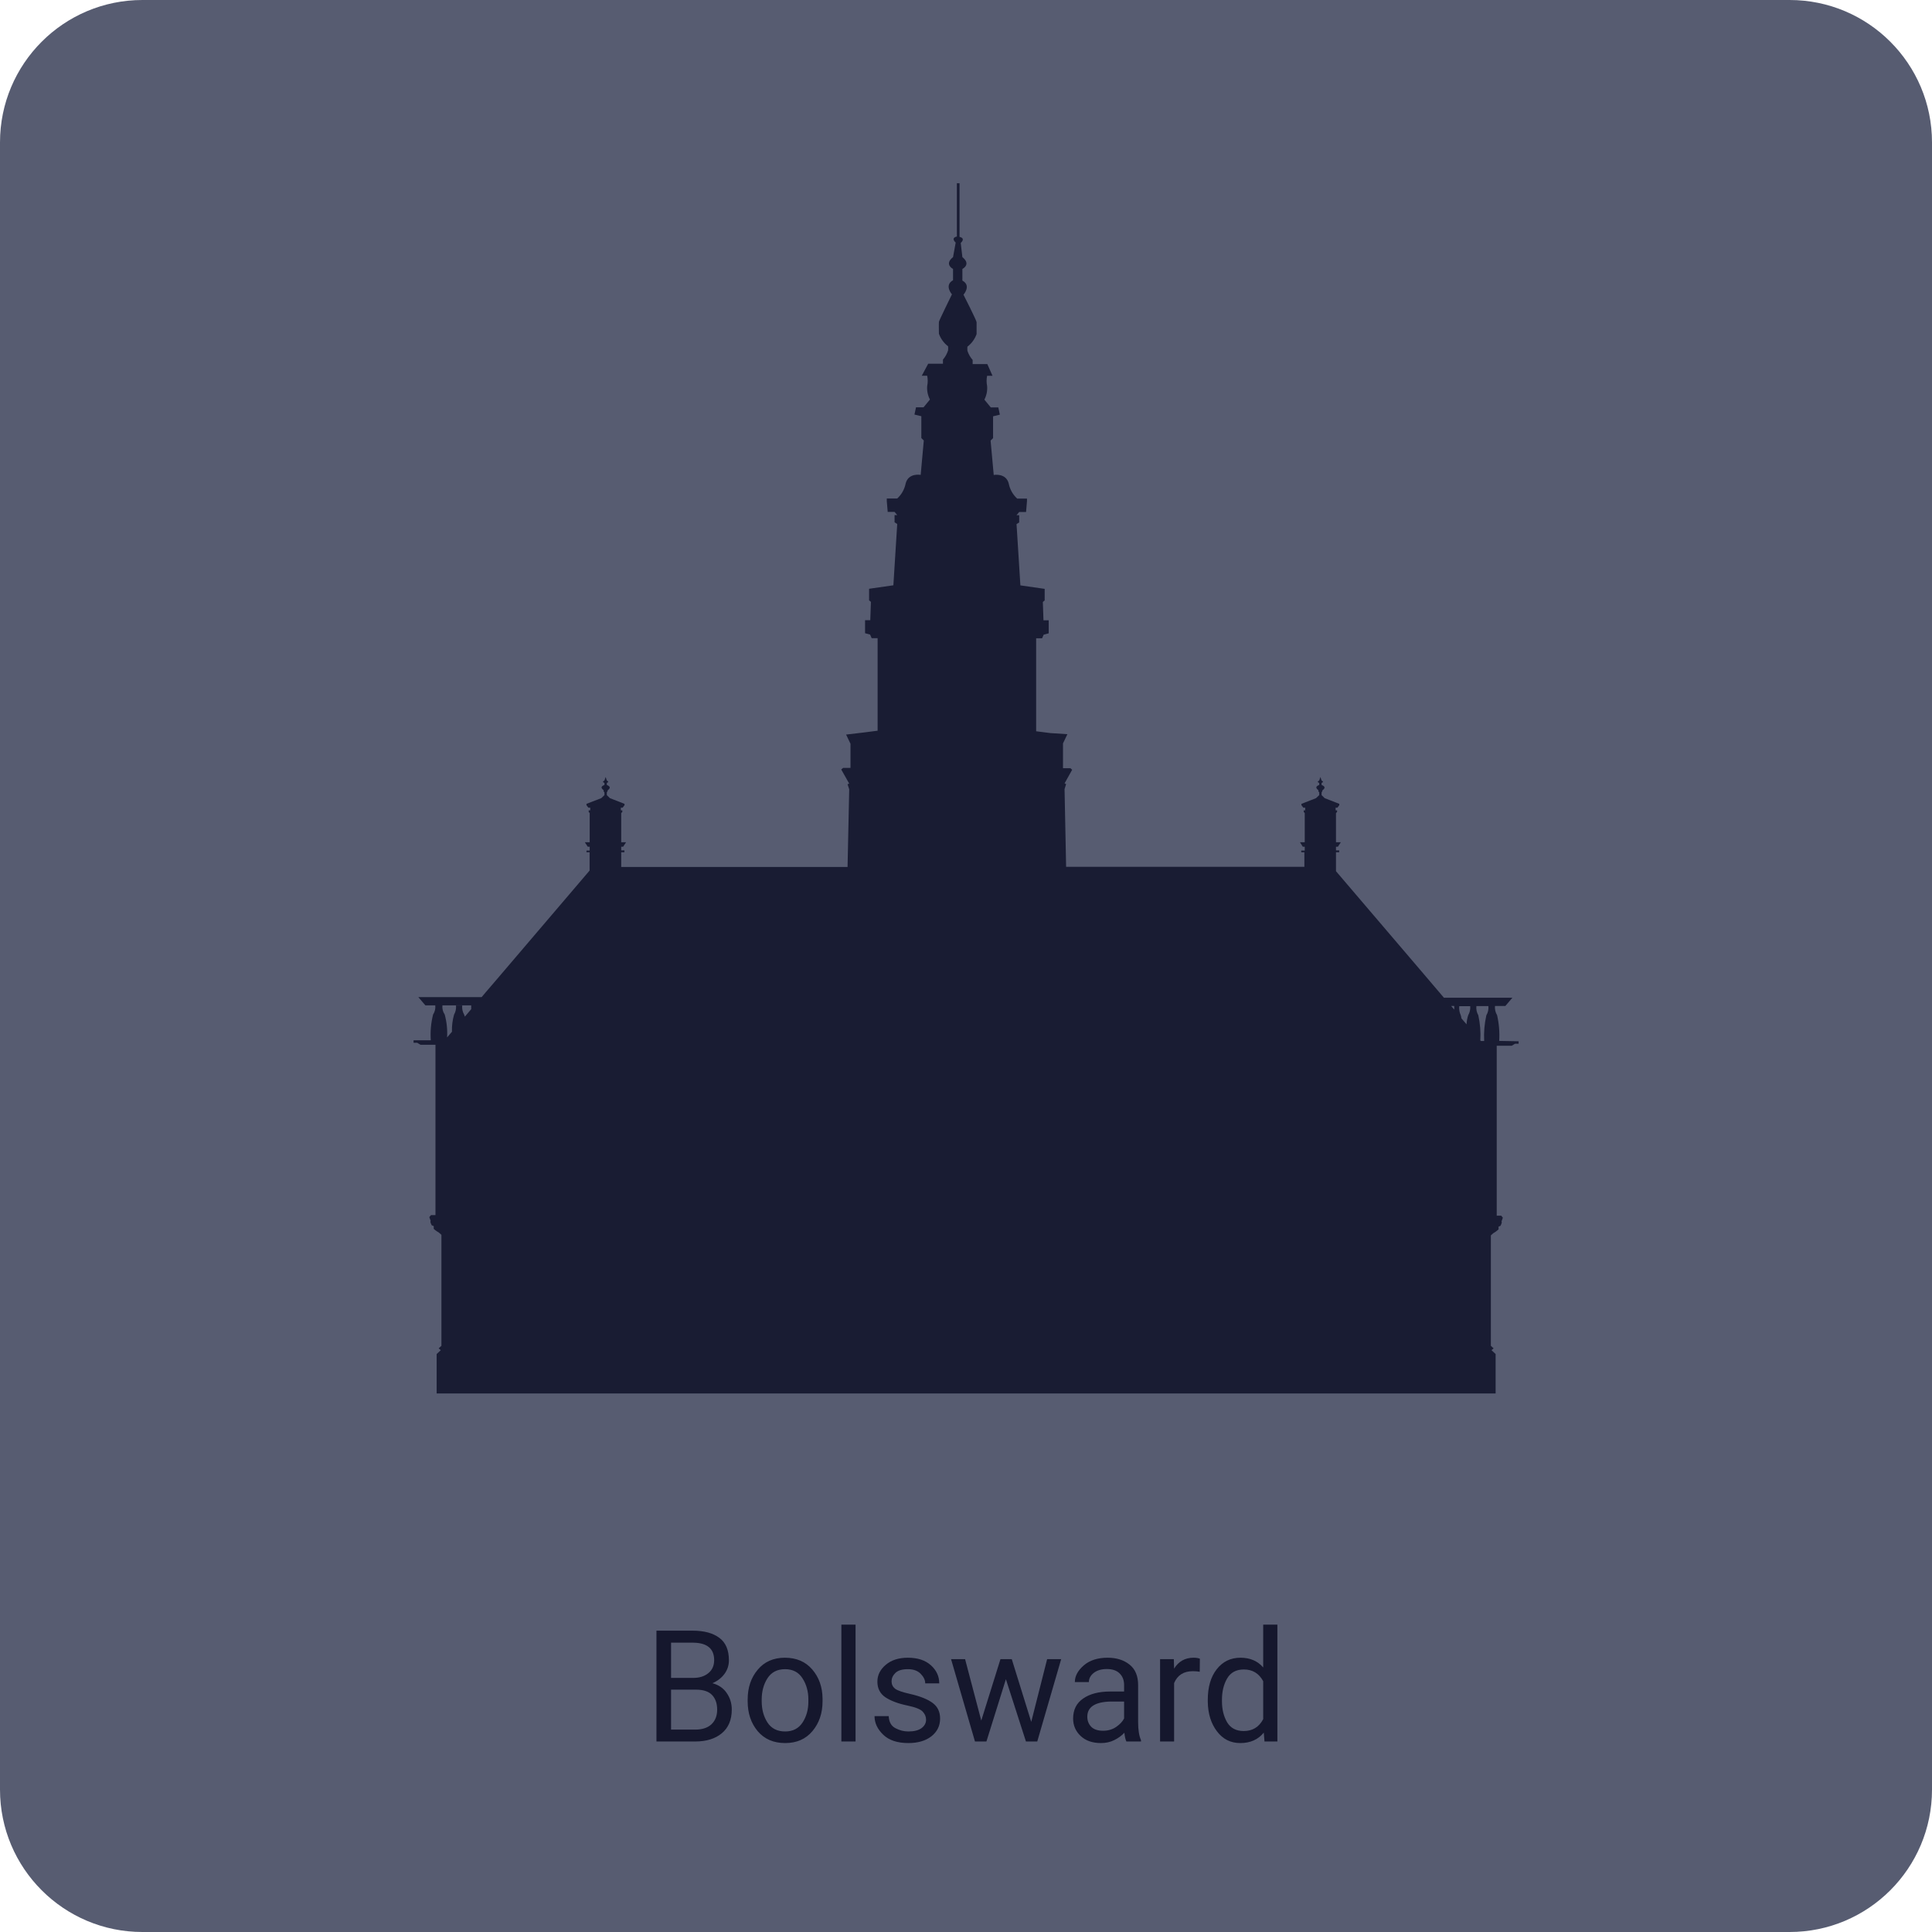
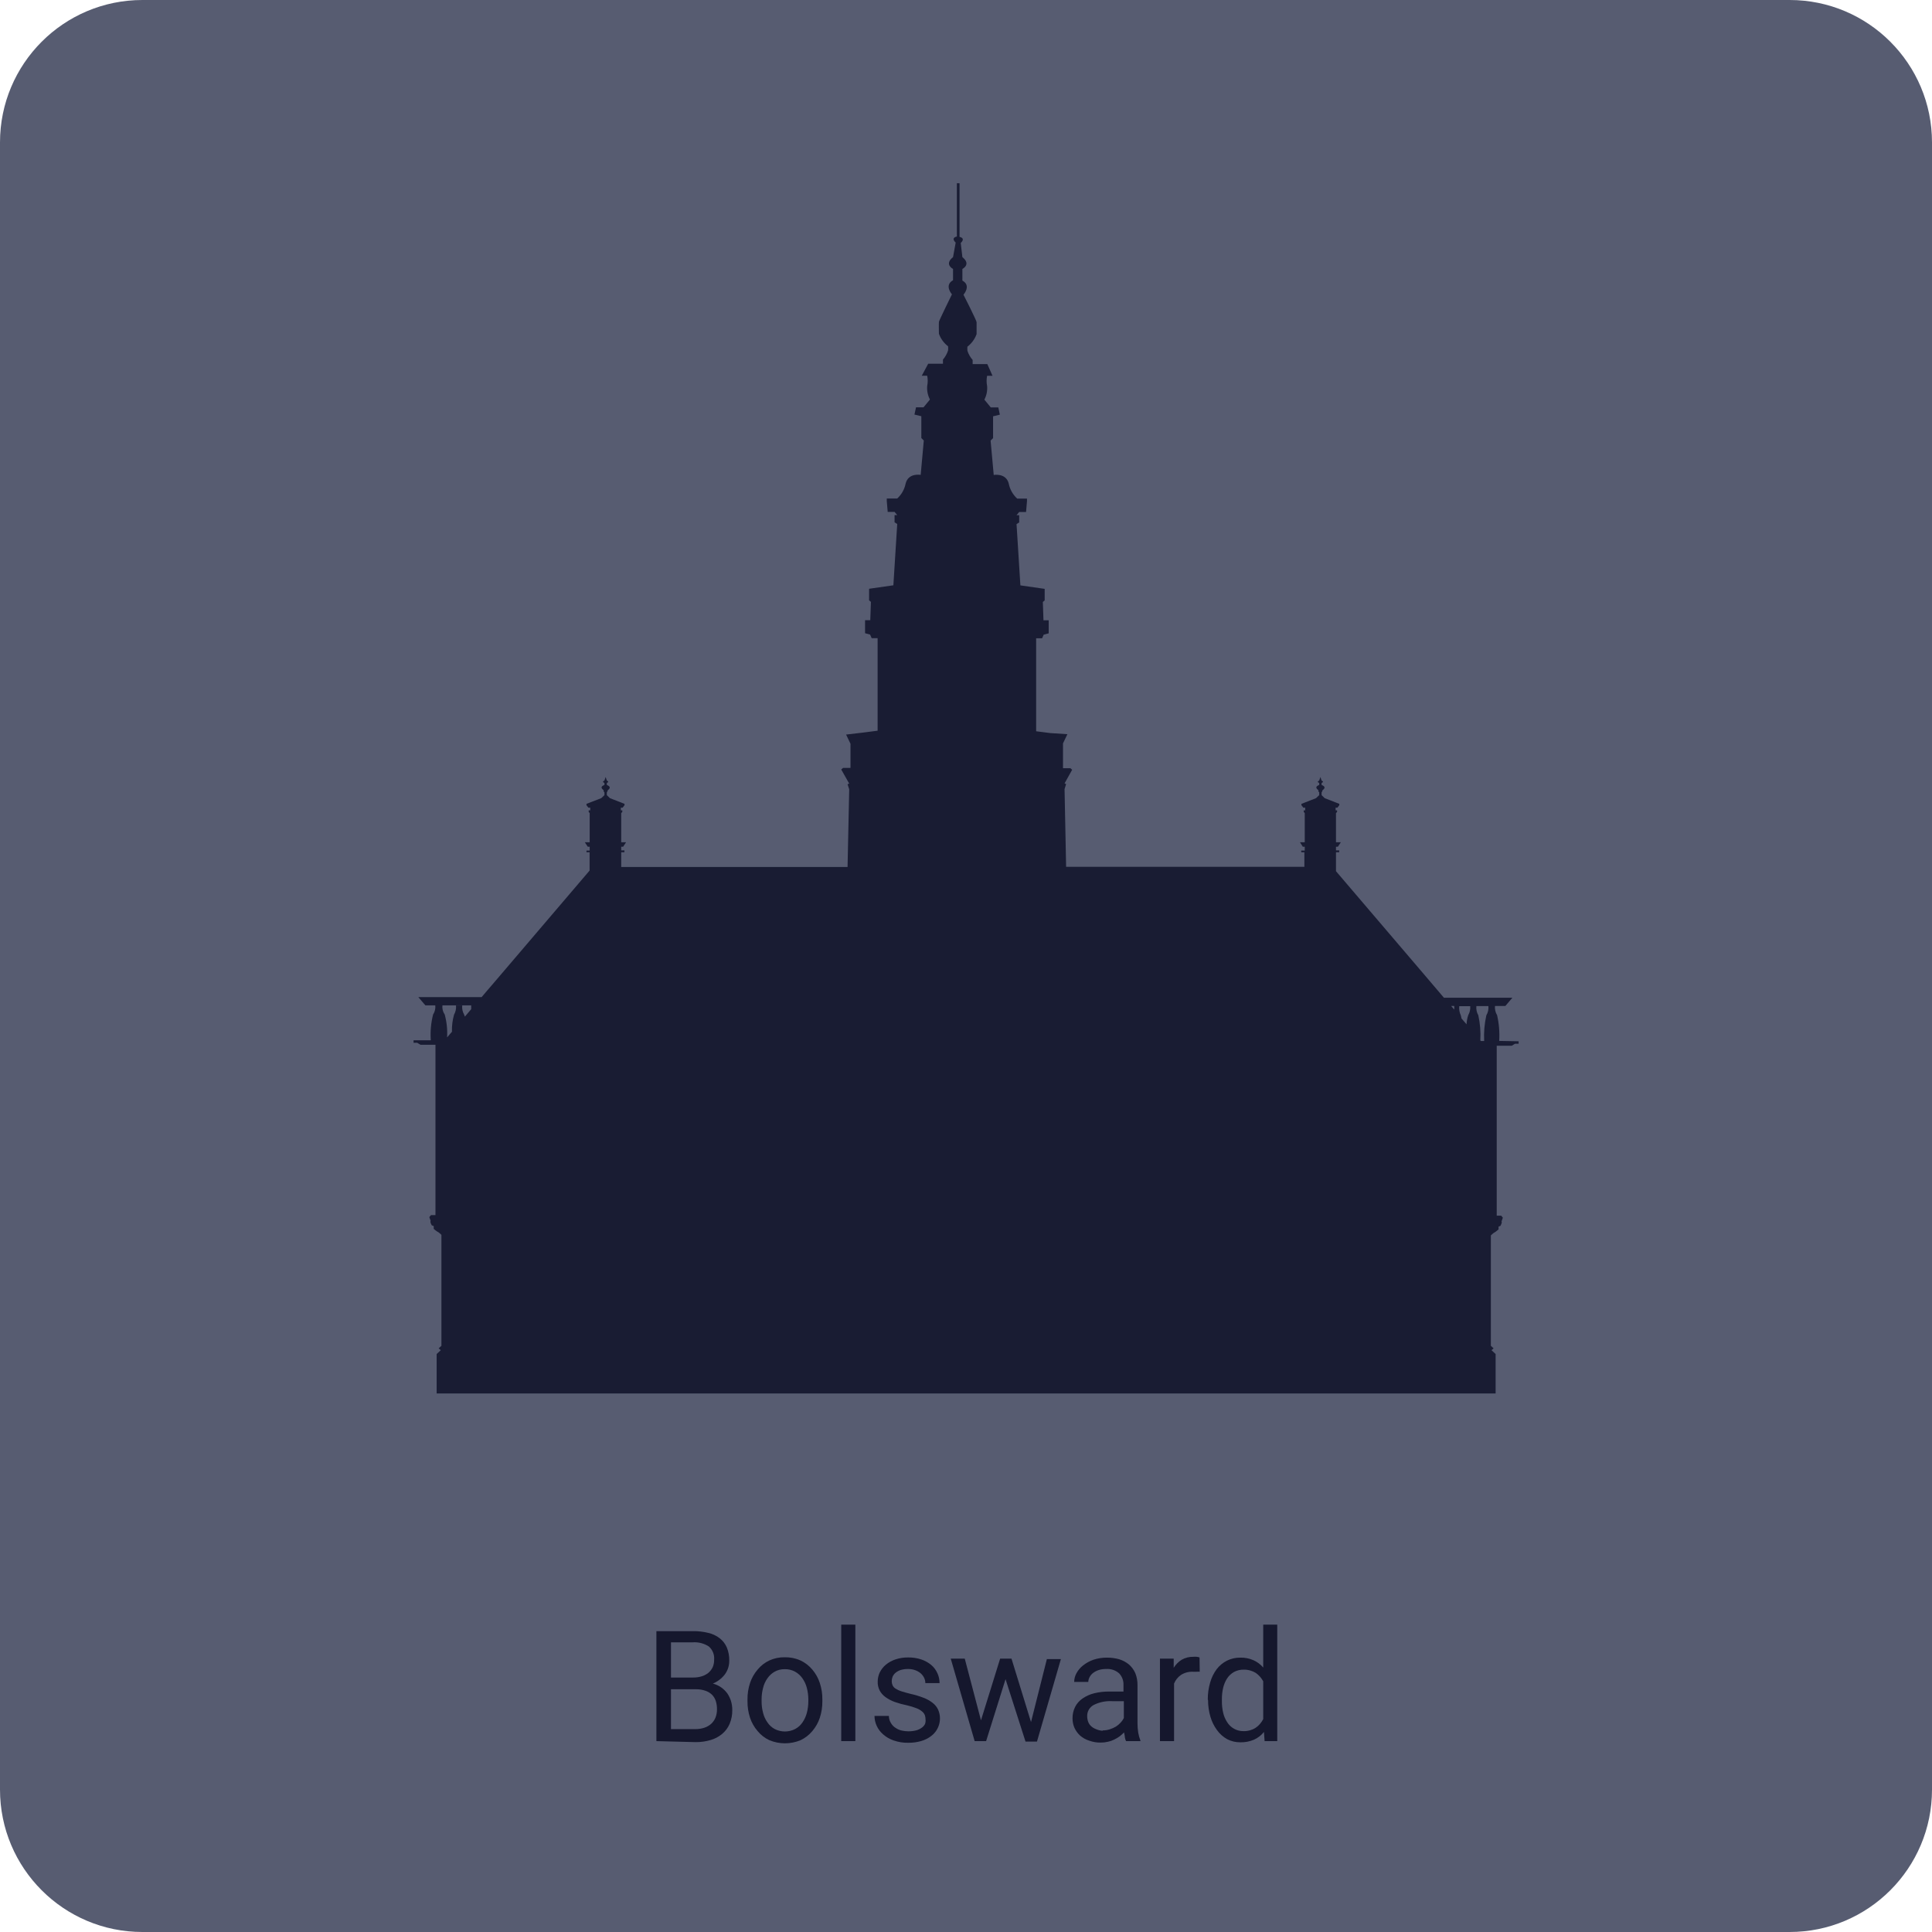
<svg xmlns="http://www.w3.org/2000/svg" id="Layer_1" data-name="Layer 1" viewBox="0 0 210.83 210.83">
  <defs>
-     <style>.cls-1{fill:#575c71;}.cls-2{font-size:17px;fill:#15172d;font-family:Roboto-Regular, Roboto;}.cls-3{letter-spacing:-0.01em;}.cls-4{fill:#191c33;}</style>
+     <style>.cls-1{fill:#575c71;}.cls-2{fill:#15172d;}.cls-3{fill:#191c33;}</style>
  </defs>
  <rect class="cls-1" width="210.83" height="210.83" rx="15.54" ry="15.54" />
-   <text class="cls-2" transform="translate(70.23 190.04)">Bolswa<tspan class="cls-3" x="55.19" y="0">r</tspan>
-     <tspan x="60.79" y="0">d</tspan>
-   </text>
-   <path class="cls-4" d="M163.6,113.59a9.85,9.85,0,0,0-.23-2.81,1.64,1.64,0,0,1-.23-1h1.13l.77-.9h-7.47l-.56-.66-.58-.68-.85-1-9.79-11.47V93h.35v-.2h-.35V92.4H146l.32-.49h-.53V88.73l.12-.13v-.17h-.16v-.29h.19l.21-.27v-.15l-1.59-.62-.34-.33v-.3s.12-.17.08-.2.61-.34-.08-.61v-.23s.34-.09,0-.25l-.13-.39-.13.39c-.35.16,0,.25,0,.25v.23c-.7.27,0,.57-.08.61s.08.2.08.2v.3l-.35.33-1.59.62v.15l.21.27h.2v.29h-.16v.17l.11.13v3.18h-.52l.31.49h.21v.42H142V93h.34v1.59h-26l-.17-8.48.17-.55-.17-.07L117,84l-.19-.17H116V81.12l.48-1L114.64,80l-1.57-.2V69.65h.65l.17-.39.55-.15,0-1.42h-.57l-.07-2,.2-.17,0-1.26-2.65-.38-.42-6.69.29-.18v-.79h-.29l.29-.35h.75l.1-1.19,0-.27H111a3,3,0,0,1-.92-1.64c-.3-1.19-1.64-.94-1.64-.94l-.34-3.75.27-.27,0-2.38.74-.18-.17-.79h-.82l-.7-.85a2.72,2.72,0,0,0,.3-1.48,2.76,2.76,0,0,1,0-1.12h.59l-.57-1.28h-1.6v-.45a2.84,2.84,0,0,1-.57-1,2.3,2.3,0,0,1,0-.45,3,3,0,0,0,1-1.37s0-1.11,0-1.3-1.43-3-1.43-3,.89-1-.12-1.54V29.35s1-.5,0-1.29l-.18-1.55s.59-.49-.13-.66V20h-.29v5.81c-.72.17-.13.66-.13.66L104,28.06c-1,.79,0,1.29,0,1.29v1.23c-1,.55-.12,1.54-.12,1.54s-1.4,2.85-1.42,3,0,1.3,0,1.3a3,3,0,0,0,1,1.37,2.3,2.3,0,0,1,0,.45,2.86,2.86,0,0,1-.56,1v.45h-1.61L100.59,41h.59a2.76,2.76,0,0,1,0,1.12,2.72,2.72,0,0,0,.3,1.48l-.7.85h-.82l-.17.79.75.18,0,2.38.27.27-.34,3.75s-1.34-.25-1.64.94a3,3,0,0,1-.92,1.64H96.77l0,.27.1,1.19h.75l.29.35h-.29V57l.29.18-.42,6.69-2.65.38,0,1.26.2.17-.07,2h-.57l0,1.42.55.15.17.39h.65v10.1l-1.57.2-1.87.22.48,1V83.8H92l-.2.17.87,1.54-.18.07.18.55-.18,8.48H67.79V93h.35v-.2h-.35V92.4H68l.32-.49h-.53V88.73l.12-.13v-.17h-.16v-.29h.19l.21-.27v-.15l-1.59-.62-.34-.33v-.3s.12-.17.08-.2.61-.34-.08-.61v-.23s.34-.09,0-.25l-.13-.39-.13.39c-.35.16,0,.25,0,.25v.23c-.7.27,0,.57-.08.61s.08.2.08.2v.3l-.35.33L64,87.72v.15l.21.27h.2v.29h-.17v.17l.11.13v3.18h-.53l.32.49h.21v.42H64V93h.34v2l-8,9.38-2.62,3.07-.68.79-.48.57H45.65l.77.9h5c0,.16,0,.3,0,.42l-.08.09-.61.72a1.13,1.13,0,0,0-.08-.22,1.65,1.65,0,0,1-.21-1h-.68a1.65,1.65,0,0,1-.21,1,6.1,6.1,0,0,0-.23,1.87l-.14.16h0l-.39.46a7.85,7.85,0,0,0-.26-2.5,1.47,1.47,0,0,1-.25-1h-.78a1.51,1.51,0,0,1-.24,1,9,9,0,0,0-.25,2.81H45.13v.27h.39l.37.22h1.63v16h0v2.59l-.49,0-.18.22.15.42c-.11.07.11.47.11.47l.22.09,0,.3s.28.24.3.24a2.12,2.12,0,0,1,.27.17l.27.24v12.11l-.3.28.23.2-.45.42v4.3H163.21v-4.3l-.45-.42.23-.2-.3-.28V134.81l.27-.24a2.12,2.12,0,0,1,.27-.17s.3-.24.3-.24l0-.3.21-.09s.22-.4.11-.47l.15-.42-.18-.22-.49,0v-2.34h0v-16.2h1.63l.37-.22h.39v-.27Zm-3.38-2.81a3.65,3.65,0,0,0-.18,1l-.56-.65a2.09,2.09,0,0,0-.07-.33,1.93,1.93,0,0,1-.17-1h1.2A1.69,1.69,0,0,1,160.22,110.78Zm-1.53-1a2.3,2.3,0,0,1,0,.39l-.33-.39Zm2.85,3.75a10,10,0,0,0-.22-2.74,1.65,1.65,0,0,1-.21-1h1.31a1.6,1.6,0,0,1-.22,1,10.32,10.32,0,0,0-.24,2.81h-.36Z" />
+   <path class="cls-2" d="M71.63,190V178h4a6.42,6.42,0,0,1,1.66.19,3.16,3.16,0,0,1,1.24.58,2.5,2.5,0,0,1,.78,1,3.54,3.54,0,0,1,.27,1.45,2.49,2.49,0,0,1-.48,1.5,3.19,3.19,0,0,1-1.31,1,2.85,2.85,0,0,1,.9.41,3,3,0,0,1,.67.65,3.28,3.28,0,0,1,.41.84,3.45,3.45,0,0,1,.14,1,3.75,3.75,0,0,1-.29,1.5,2.94,2.94,0,0,1-.81,1.09,3.46,3.46,0,0,1-1.26.67,5.6,5.6,0,0,1-1.64.23Zm1.59-6.94h2.41a3.05,3.05,0,0,0,.94-.13,2.2,2.2,0,0,0,.73-.38,1.88,1.88,0,0,0,.47-.61,1.94,1.94,0,0,0,.16-.82,1.72,1.72,0,0,0-.58-1.45,2.88,2.88,0,0,0-1.77-.45H73.22Zm0,1.28v4.35h2.64a3.11,3.11,0,0,0,1-.15,2.11,2.11,0,0,0,.75-.43,1.89,1.89,0,0,0,.47-.68,2.36,2.36,0,0,0,.16-.9,2.86,2.86,0,0,0-.13-.91,1.74,1.74,0,0,0-.42-.69,1.85,1.85,0,0,0-.72-.43,3.05,3.05,0,0,0-1-.16Z" />
+   <path class="cls-2" d="M81.57,185.46a5.54,5.54,0,0,1,.28-1.81,4.38,4.38,0,0,1,.82-1.45,3.69,3.69,0,0,1,1.28-1,3.87,3.87,0,0,1,1.69-.35,4,4,0,0,1,1.72.35,3.82,3.82,0,0,1,1.29,1,4.36,4.36,0,0,1,.81,1.45,5.54,5.54,0,0,1,.28,1.81v.18a5.6,5.6,0,0,1-.28,1.82,4.31,4.31,0,0,1-.81,1.44,3.82,3.82,0,0,1-1.29,1,4.42,4.42,0,0,1-3.4,0,3.64,3.64,0,0,1-1.29-1,4.33,4.33,0,0,1-.82-1.44,5.6,5.6,0,0,1-.28-1.82Zm1.54.18a4.7,4.7,0,0,0,.16,1.27,3,3,0,0,0,.48,1.05,2.18,2.18,0,0,0,.79.72,2.44,2.44,0,0,0,2.23,0,2.21,2.21,0,0,0,.8-.72,3.37,3.37,0,0,0,.48-1.05,5.13,5.13,0,0,0,.16-1.27v-.18a5.18,5.18,0,0,0-.16-1.26,3.23,3.23,0,0,0-.49-1.06,2.4,2.4,0,0,0-.8-.72,2.24,2.24,0,0,0-1.12-.27,2.16,2.16,0,0,0-1.1.27,2.37,2.37,0,0,0-.79.72,3,3,0,0,0-.48,1.06,4.73,4.73,0,0,0-.16,1.26Z" />
+   <path class="cls-2" d="M93.34,190H91.8V177.29h1.54Z" />
+   <path class="cls-2" d="M101,187.65a1.49,1.49,0,0,0-.07-.47,1,1,0,0,0-.3-.41,2.07,2.07,0,0,0-.62-.36A7.19,7.19,0,0,0,99,186.1a10,10,0,0,1-1.35-.37,4.14,4.14,0,0,1-1-.52,2.12,2.12,0,0,1-.65-.72,2,2,0,0,1-.22-1,2.37,2.37,0,0,1,.23-1,2.7,2.7,0,0,1,.67-.84,3.3,3.3,0,0,1,1.05-.57,4.19,4.19,0,0,1,1.37-.21,4.35,4.35,0,0,1,1.44.22,3.32,3.32,0,0,1,1.08.6,2.52,2.52,0,0,1,.67.89,2.55,2.55,0,0,1,.24,1.09h-1.55a1.4,1.4,0,0,0-.12-.55,1.58,1.58,0,0,0-.37-.5,1.88,1.88,0,0,0-.59-.35,2.2,2.2,0,0,0-.8-.14,2.76,2.76,0,0,0-.82.11,1.79,1.79,0,0,0-.55.3,1.15,1.15,0,0,0-.32.42,1.38,1.38,0,0,0-.1.49,1.1,1.1,0,0,0,.09.45.86.86,0,0,0,.31.36,2.56,2.56,0,0,0,.64.3c.27.09.61.18,1,.28a9.43,9.43,0,0,1,1.43.43,3.64,3.64,0,0,1,1,.56,2,2,0,0,1,.59.73,2.4,2.4,0,0,1-.75,2.88,3.29,3.29,0,0,1-1.09.55,4.88,4.88,0,0,1-1.42.19,4.48,4.48,0,0,1-1.58-.25,3.31,3.31,0,0,1-1.15-.66,2.69,2.69,0,0,1-.71-.94,2.57,2.57,0,0,1-.24-1.08H97a1.47,1.47,0,0,0,.23.79,1.49,1.49,0,0,0,.51.52,1.92,1.92,0,0,0,.67.29,3.55,3.55,0,0,0,.73.08,3.43,3.43,0,0,0,.83-.1,1.86,1.86,0,0,0,.6-.28,1.11,1.11,0,0,0,.37-.41A1.07,1.07,0,0,0,101,187.65Z" />
+   <path class="cls-2" d="M112.51,187.92l1.73-6.87h1.53l-2.61,9h-1.25l-2.18-6.81L107.61,190h-1.25l-2.61-9h1.53l1.77,6.73,2.09-6.73h1.24Z" />
+   <path class="cls-2" d="M122.88,190a1.48,1.48,0,0,1-.13-.42c0-.17-.06-.35-.09-.53a4.06,4.06,0,0,1-.48.43,3.82,3.82,0,0,1-.59.35,2.69,2.69,0,0,1-.69.24,3.42,3.42,0,0,1-.79.09,3.52,3.52,0,0,1-1.25-.21,2.76,2.76,0,0,1-1-.56,2.67,2.67,0,0,1-.61-.84,2.61,2.61,0,0,1-.21-1,2.74,2.74,0,0,1,.28-1.28,2.47,2.47,0,0,1,.81-.92,3.9,3.9,0,0,1,1.27-.57,6.66,6.66,0,0,1,1.67-.19h1.53v-.71a1.74,1.74,0,0,0-.48-1.28,1.93,1.93,0,0,0-1.42-.47,2.48,2.48,0,0,0-.79.11,2.06,2.06,0,0,0-.61.31,1.38,1.38,0,0,0-.39.45,1.1,1.1,0,0,0-.15.54h-1.54a2,2,0,0,1,.25-.95,2.75,2.75,0,0,1,.72-.85,3.94,3.94,0,0,1,1.13-.62,4.53,4.53,0,0,1,1.47-.23,4.79,4.79,0,0,1,1.35.18,3.09,3.09,0,0,1,1.06.57,2.73,2.73,0,0,1,.69.94,3.38,3.38,0,0,1,.24,1.32v4.18a6.65,6.65,0,0,0,.08,1,4.23,4.23,0,0,0,.24.86V190Zm-2.55-1.17a2.45,2.45,0,0,0,.78-.12,3.16,3.16,0,0,0,.67-.3,2.42,2.42,0,0,0,.51-.43,2,2,0,0,0,.35-.5v-1.84h-1.28a4,4,0,0,0-2,.41,1.34,1.34,0,0,0-.72,1.24,1.74,1.74,0,0,0,.11.61,1.22,1.22,0,0,0,.33.48,1.61,1.61,0,0,0,.54.32A2.08,2.08,0,0,0,120.33,188.87Z" />
+   <path class="cls-2" d="M130.92,182.43a2.46,2.46,0,0,0-.37,0l-.38,0a2.24,2.24,0,0,0-1.3.35,2.1,2.1,0,0,0-.75.94V190h-1.54v-9h1.5l0,1a2.71,2.71,0,0,1,.87-.88,2.42,2.42,0,0,1,1.27-.32,1.82,1.82,0,0,1,.38,0,1.32,1.32,0,0,1,.3.07Z" />
+   <path class="cls-2" d="M131.8,185.47a6.4,6.4,0,0,1,.26-1.87,4.46,4.46,0,0,1,.71-1.45,3.32,3.32,0,0,1,1.12-.93,3.2,3.2,0,0,1,1.46-.33,3.35,3.35,0,0,1,1.43.28,3,3,0,0,1,1.07.8v-4.68h1.53V190H138l-.07-1a2.93,2.93,0,0,1-1.08.84,3.6,3.6,0,0,1-1.49.29,3.06,3.06,0,0,1-1.44-.34,3.39,3.39,0,0,1-1.12-1,4.61,4.61,0,0,1-.71-1.44,6.27,6.27,0,0,1-.26-1.83Zm1.54.17a5.21,5.21,0,0,0,.14,1.27,3.09,3.09,0,0,0,.42,1,2.06,2.06,0,0,0,1.81,1,2.34,2.34,0,0,0,.73-.1,2.12,2.12,0,0,0,1.05-.68,2.75,2.75,0,0,0,.36-.53v-4.13a3,3,0,0,0-.35-.5,2.55,2.55,0,0,0-.46-.41,2.25,2.25,0,0,0-.59-.26,2.28,2.28,0,0,0-.72-.1,2.16,2.16,0,0,0-1.08.26,2.21,2.21,0,0,0-.75.71,3.34,3.34,0,0,0-.42,1,5.21,5.21,0,0,0-.14,1.27Z" />
+   <path class="cls-3" d="M163.6,113.59a9.85,9.85,0,0,0-.23-2.81,1.64,1.64,0,0,1-.23-1h1.13l.77-.9h-7.47l-.56-.66-.58-.68-.85-1-9.79-11.47V93h.35v-.2h-.35V92.4H146l.32-.49h-.53V88.73l.12-.13v-.17h-.16v-.29h.19l.21-.27v-.15l-1.59-.62-.34-.33v-.3s.12-.17.08-.2.61-.34-.08-.61v-.23s.34-.09,0-.25l-.13-.39-.13.39c-.35.16,0,.25,0,.25v.23c-.7.27,0,.57-.08.61s.08.2.08.2v.3l-.35.33-1.59.62v.15l.21.27h.2v.29h-.16v.17l.11.13v3.18h-.52l.31.49h.21v.42H142V93h.34v1.59h-26l-.17-8.48.17-.55-.17-.07L117,84l-.19-.17H116V81.12l.48-1L114.64,80l-1.57-.2V69.65h.65l.17-.39.55-.15,0-1.42h-.57l-.07-2,.2-.17,0-1.26-2.65-.38-.42-6.69.29-.18v-.79h-.29l.29-.35h.75l.1-1.19,0-.27H111a3,3,0,0,1-.92-1.64c-.3-1.19-1.64-.94-1.64-.94l-.34-3.75.27-.27,0-2.38.74-.18-.17-.79h-.82l-.7-.85a2.72,2.72,0,0,0,.3-1.48,2.76,2.76,0,0,1,0-1.12h.59l-.57-1.28h-1.6v-.45a2.84,2.84,0,0,1-.57-1,2.3,2.3,0,0,1,0-.45,3,3,0,0,0,1-1.37s0-1.11,0-1.3-1.43-3-1.43-3,.89-1-.12-1.54V29.35s1-.5,0-1.29l-.18-1.55s.59-.49-.13-.66V20h-.29v5.81c-.72.17-.13.66-.13.66L104,28.06c-1,.79,0,1.29,0,1.29v1.23c-1,.55-.12,1.54-.12,1.54s-1.4,2.85-1.42,3,0,1.3,0,1.3a3,3,0,0,0,1,1.37,2.3,2.3,0,0,1,0,.45,2.86,2.86,0,0,1-.56,1v.45h-1.61L100.59,41h.59a2.76,2.76,0,0,1,0,1.12,2.72,2.72,0,0,0,.3,1.48l-.7.85h-.82l-.17.79.75.18,0,2.38.27.27-.34,3.75s-1.34-.25-1.64.94a3,3,0,0,1-.92,1.64H96.77l0,.27.1,1.19h.75l.29.35h-.29V57l.29.18-.42,6.69-2.65.38,0,1.26.2.17-.07,2h-.57l0,1.42.55.15.17.39h.65v10.1l-1.57.2-1.87.22.48,1V83.8H92l-.2.17.87,1.54-.18.07.18.55-.18,8.48H67.79V93h.35v-.2h-.35V92.4H68l.32-.49h-.53V88.73l.12-.13v-.17h-.16v-.29h.19l.21-.27v-.15l-1.59-.62-.34-.33v-.3s.12-.17.08-.2.61-.34-.08-.61v-.23s.34-.09,0-.25l-.13-.39-.13.39c-.35.16,0,.25,0,.25v.23c-.7.27,0,.57-.08.61s.08.2.08.2v.3l-.35.33L64,87.72v.15l.21.27h.2v.29h-.17v.17l.11.13v3.18h-.53l.32.49h.21v.42H64V93h.34v2l-8,9.38-2.62,3.07-.68.79-.48.57H45.65l.77.9h5c0,.16,0,.3,0,.42l-.08.09-.61.72a1.13,1.13,0,0,0-.08-.22,1.65,1.65,0,0,1-.21-1h-.68a1.65,1.65,0,0,1-.21,1,6.1,6.1,0,0,0-.23,1.87l-.14.16h0l-.39.46a7.85,7.85,0,0,0-.26-2.5,1.47,1.47,0,0,1-.25-1h-.78a1.51,1.51,0,0,1-.24,1,9,9,0,0,0-.25,2.81H45.13v.27h.39l.37.22h1.63v16h0v2.59l-.49,0-.18.22.15.42c-.11.07.11.47.11.47l.22.09,0,.3s.28.24.3.24a2.12,2.12,0,0,1,.27.17l.27.24v12.11l-.3.28.23.2-.45.42v4.3H163.21v-4.3l-.45-.42.23-.2-.3-.28V134.81l.27-.24a2.12,2.12,0,0,1,.27-.17s.3-.24.3-.24l0-.3.21-.09s.22-.4.11-.47l.15-.42-.18-.22-.49,0v-2.34h0v-16.2h1.63l.37-.22h.39v-.27Zm-3.38-2.81a3.65,3.65,0,0,0-.18,1l-.56-.65a2.09,2.09,0,0,0-.07-.33,1.93,1.93,0,0,1-.17-1h1.2A1.69,1.69,0,0,1,160.22,110.78Zm-1.53-1a2.3,2.3,0,0,1,0,.39l-.33-.39Zm2.85,3.75a10,10,0,0,0-.22-2.74,1.65,1.65,0,0,1-.21-1h1.31a1.6,1.6,0,0,1-.22,1,10.32,10.32,0,0,0-.24,2.81h-.36Z" />
</svg>
